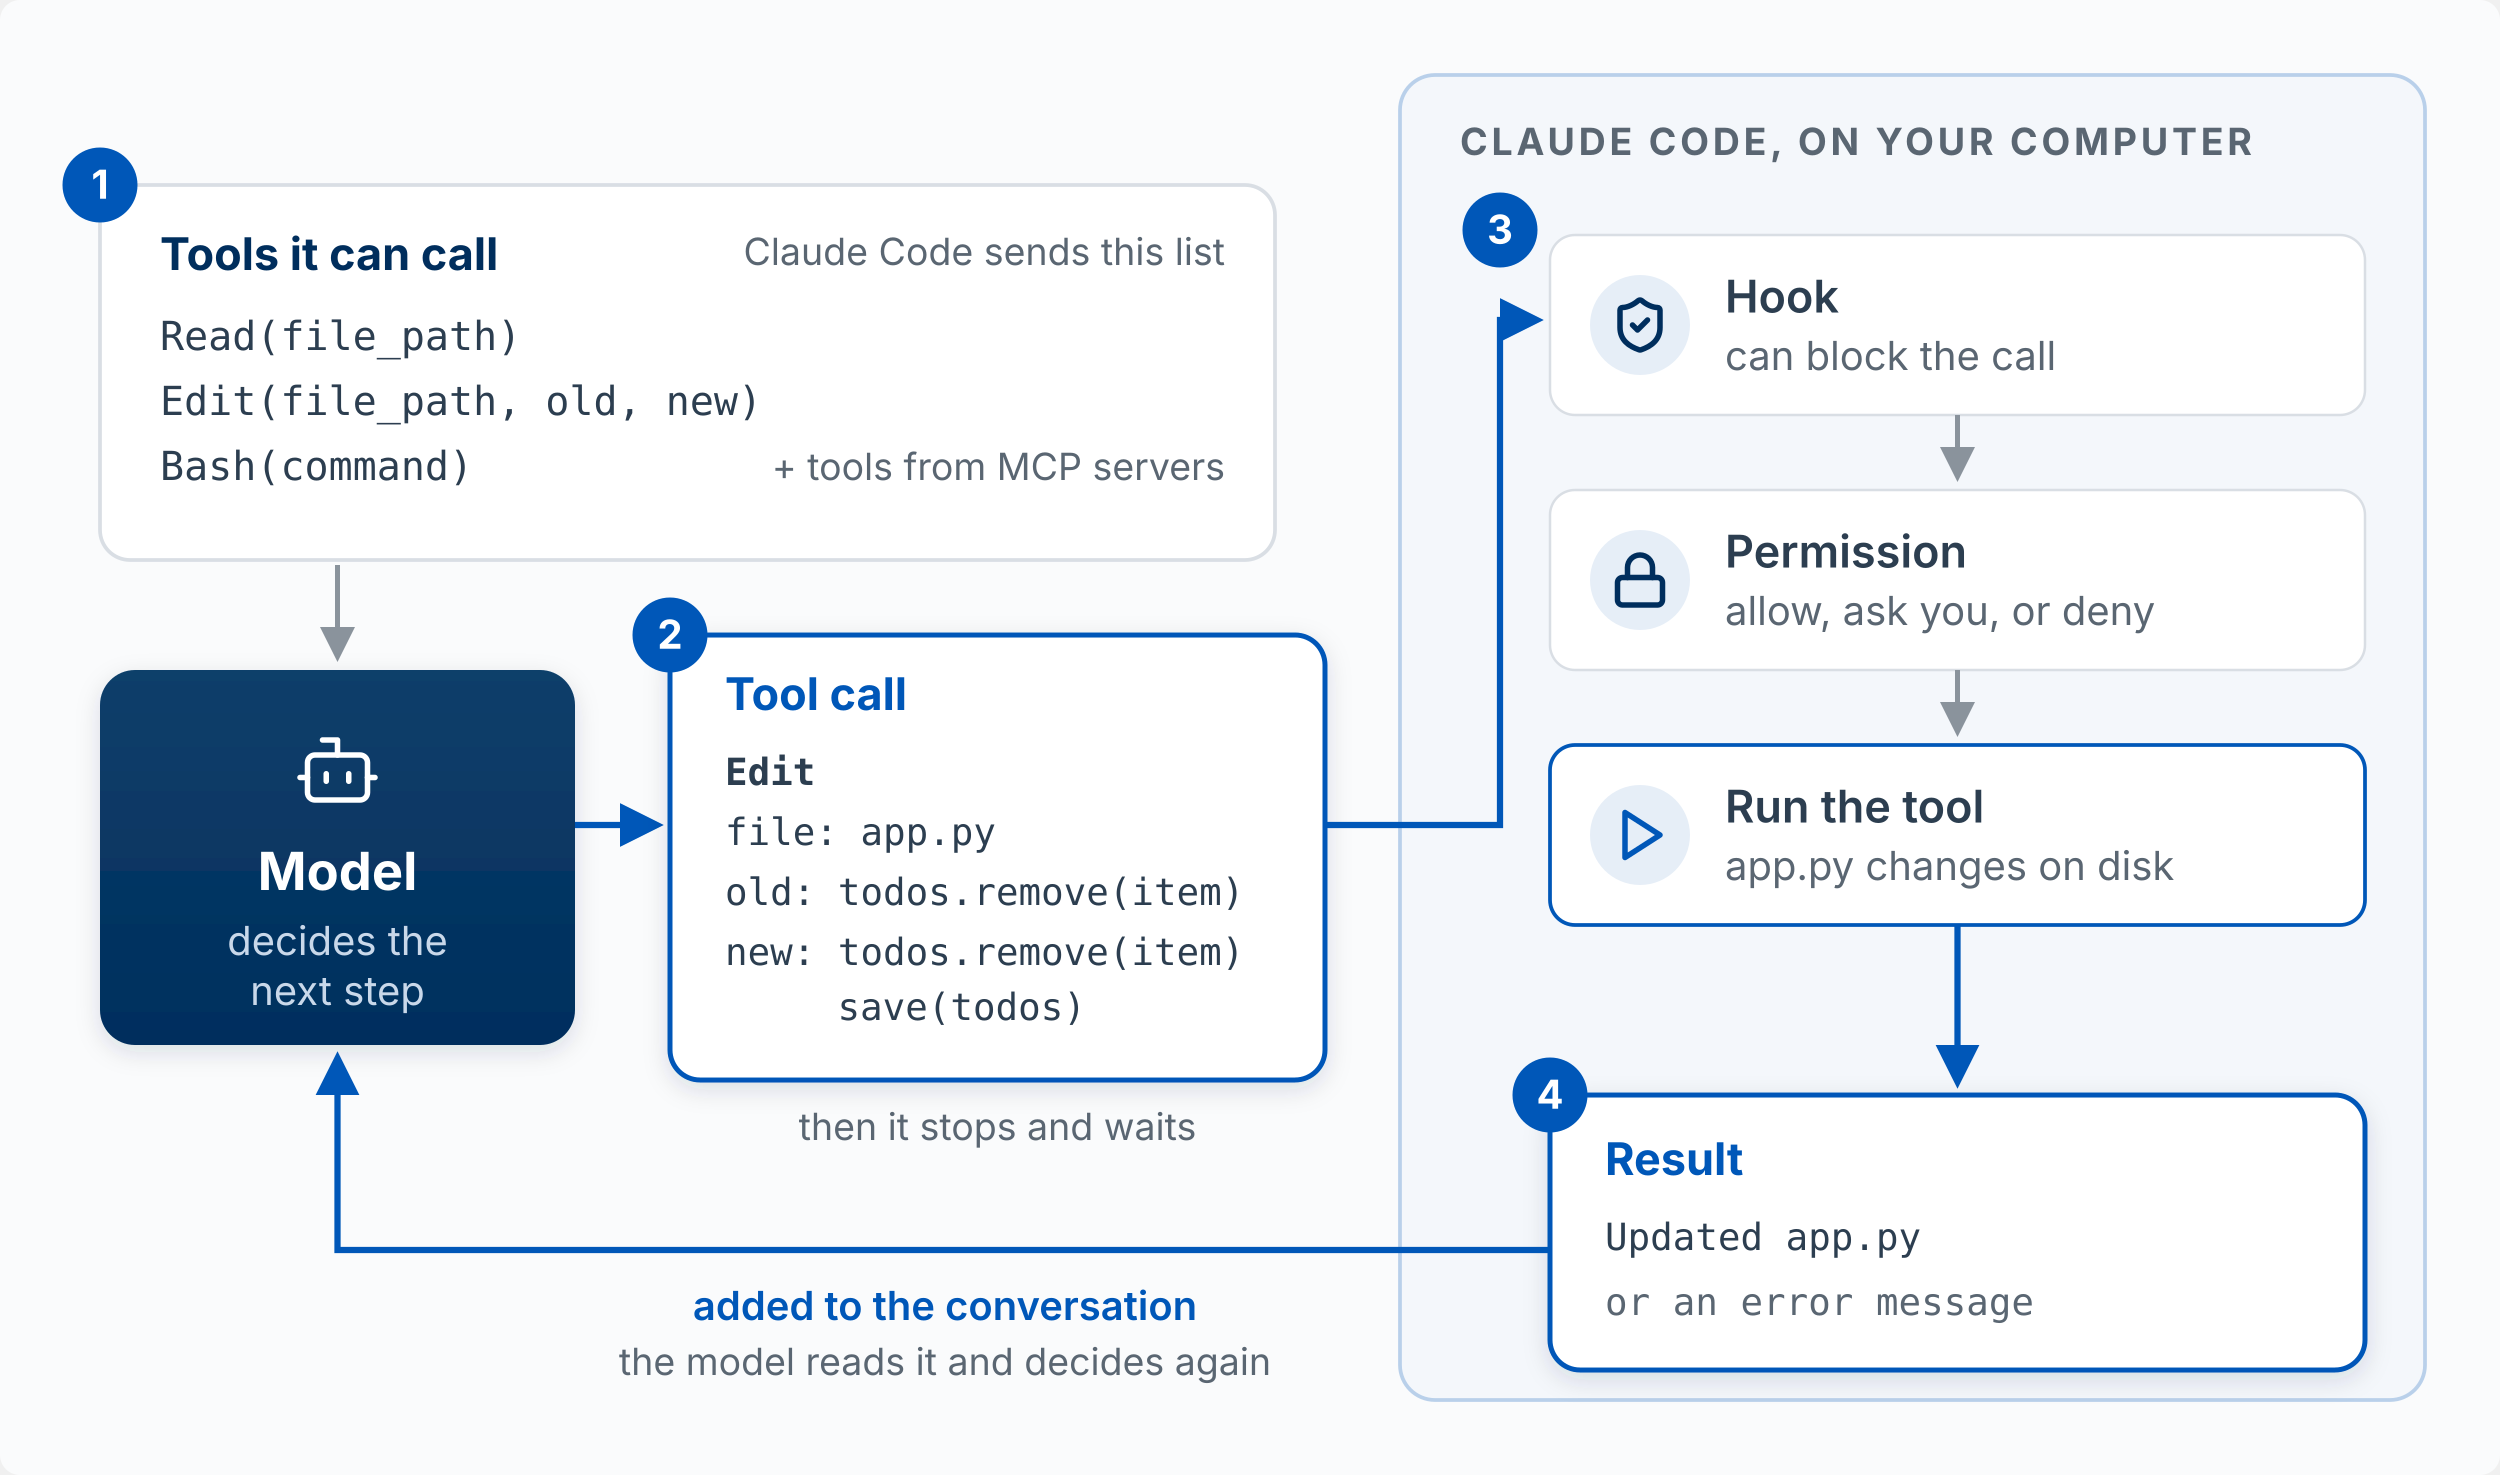
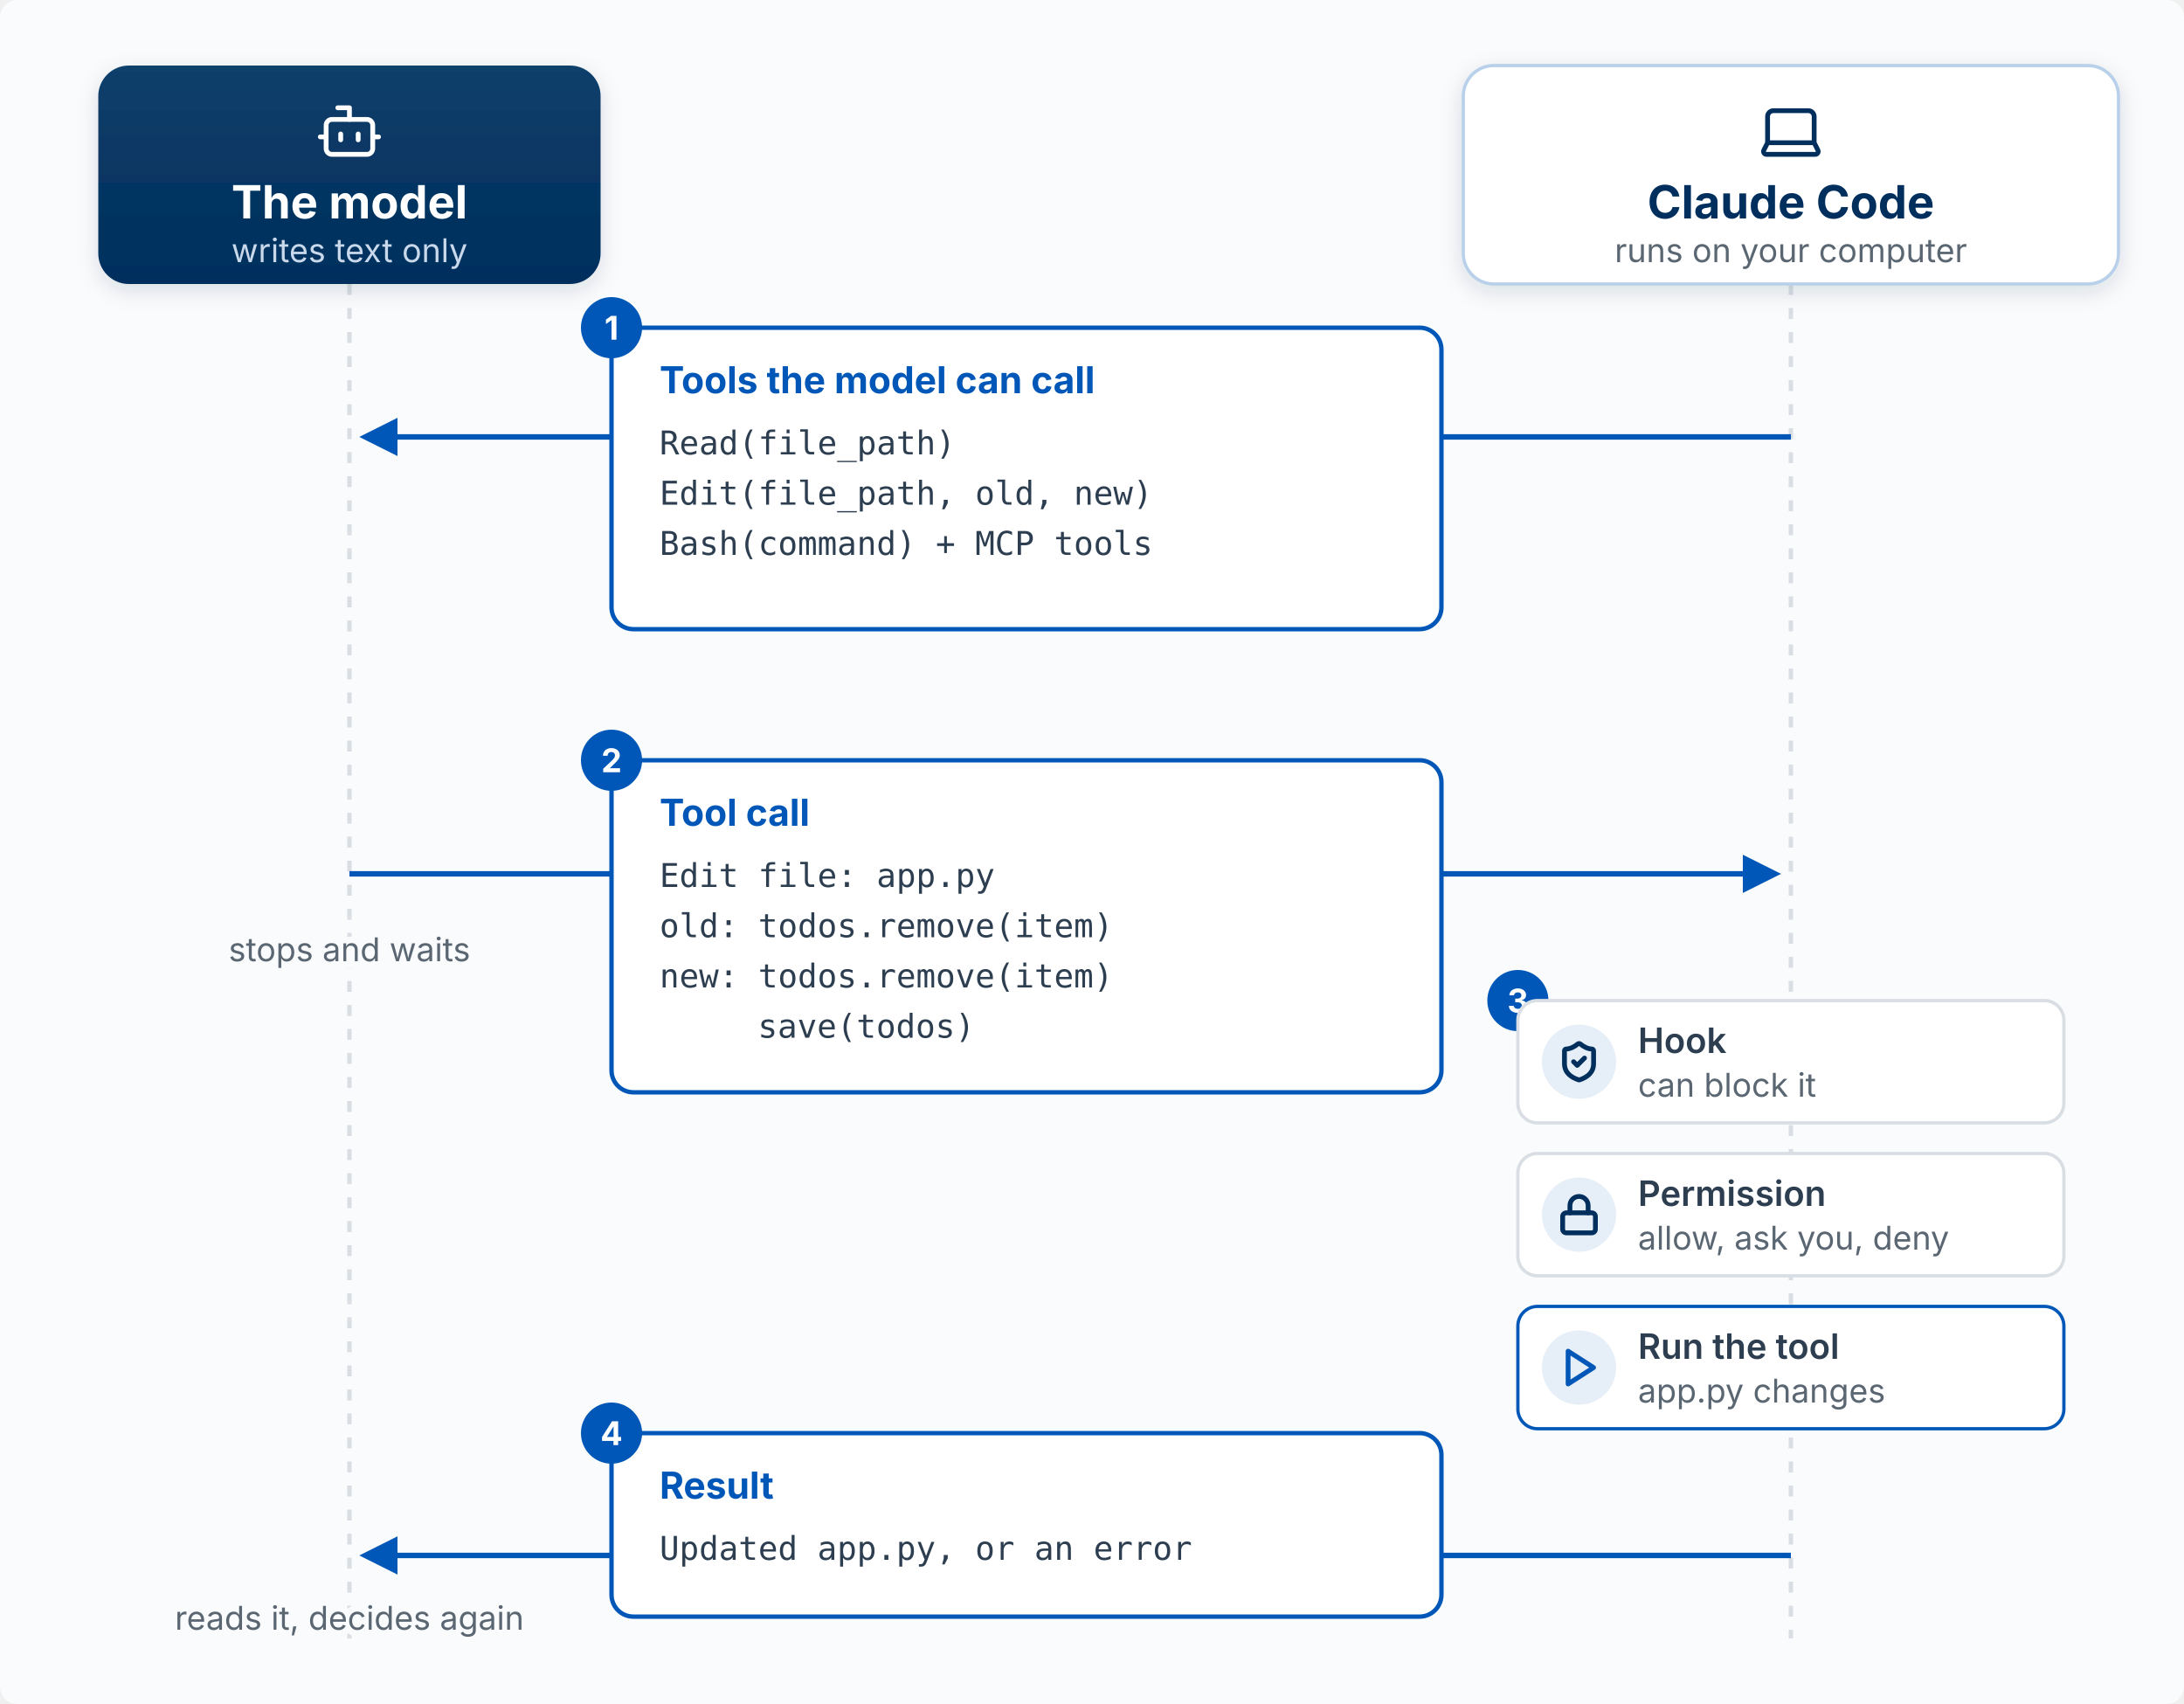
- <svg xmlns="http://www.w3.org/2000/svg" viewBox="0 0 1000 590" role="img" font-family="Inter, 'Helvetica Neue', Helvetica, Arial, sans-serif">
+ <svg xmlns="http://www.w3.org/2000/svg" viewBox="0 0 1000 780" role="img" font-family="Inter, 'Helvetica Neue', Helvetica, Arial, sans-serif">
  <defs>
    <linearGradient id="nav" x1="0" y1="0" x2="0" y2="1">
      <stop offset="0" stop-color="#0E3F6A" />
      <stop offset="1" stop-color="#002E5D" />
    </linearGradient>
    <filter id="sh" x="-10%" y="-10%" width="120%" height="130%">
      <feDropShadow dx="0" dy="3" stdDeviation="5" flood-color="#0A2E4D" flood-opacity="0.13" />
    </filter>
    <marker id="aB" viewBox="0 0 10 10" refX="8" refY="5" markerWidth="7" markerHeight="7" orient="auto">
      <path d="M0,0 L10,5 L0,10 z" fill="#0057B8" />
    </marker>
    <marker id="aG" viewBox="0 0 10 10" refX="8" refY="5" markerWidth="7" markerHeight="7" orient="auto">
      <path d="M0,0 L10,5 L0,10 z" fill="#8A939C" />
    </marker>
  </defs>
-   <rect width="1000" height="590" rx="8" fill="#FAFBFC" />
-   <rect x="560" y="30" width="410" height="530" rx="14" fill="#F4F7FB" stroke="#B9D0EA" stroke-width="1.5" />
-   <text x="584" y="62" font-size="15" font-weight="700" letter-spacing="1.5" fill="#5A6672">CLAUDE CODE, ON YOUR COMPUTER</text>
-   <rect x="40" y="74" width="470" height="150" rx="12" fill="#FFFFFF" stroke="#D9DEE4" stroke-width="1.5" />
-   <circle cx="40" cy="74" r="15" fill="#0057B8" />
-   <text x="40" y="79.5" text-anchor="middle" font-size="16" font-weight="700" fill="#FFFFFF">1</text>
-   <text x="64" y="108" font-size="18" font-weight="700" fill="#002E5D">Tools it can call</text>
-   <text x="490" y="106" text-anchor="end" font-size="15" fill="#5A6672">Claude Code sends this list</text>
-   <g font-family="Menlo, Consolas, 'DejaVu Sans Mono', monospace" font-size="16" fill="#2C3E50">
-     <text x="64" y="140">Read(file_path)</text>
-     <text x="64" y="166">Edit(file_path, old, new)</text>
-     <text x="64" y="192">Bash(command)</text>
-   </g>
-   <text x="490" y="192" text-anchor="end" font-size="15" fill="#5A6672">+ tools from MCP servers</text>
-   <path d="M135,226 L135,262" stroke="#8A939C" stroke-width="2" fill="none" marker-end="url(#aG)" />
-   <rect x="40" y="268" width="190" height="150" rx="14" fill="url(#nav)" filter="url(#sh)" />
-   <g transform="translate(117,290) scale(1.5)" fill="none" stroke="#FFFFFF" stroke-width="1.47" stroke-linecap="round" stroke-linejoin="round">
+   <rect width="1000" height="780" rx="8" fill="#FAFBFC" />
+   <line x1="160" y1="130" x2="160" y2="750" stroke="#D9DEE4" stroke-width="2" stroke-dasharray="5 6" />
+   <line x1="820" y1="130" x2="820" y2="750" stroke="#D9DEE4" stroke-width="2" stroke-dasharray="5 6" />
+   <rect x="45" y="30" width="230" height="100" rx="14" fill="url(#nav)" filter="url(#sh)" />
+   <g transform="translate(144,44) scale(1.333)" fill="none" stroke="#FFFFFF" stroke-width="1.65" stroke-linecap="round" stroke-linejoin="round">
    <path d="M12 8V4H8" />
    <rect width="16" height="12" x="4" y="8" rx="2" />
    <path d="M2 14h2" />
    <path d="M20 14h2" />
    <path d="M15 13v2" />
    <path d="M9 13v2" />
  </g>
-   <text x="135" y="356" text-anchor="middle" font-size="21" font-weight="700" fill="#FFFFFF">Model</text>
-   <text x="135" y="382" text-anchor="middle" font-size="16" fill="#C9D8EA">decides the</text>
-   <text x="135" y="402" text-anchor="middle" font-size="16" fill="#C9D8EA">next step</text>
-   <path d="M230,330 L262,330" stroke="#0057B8" stroke-width="2.5" fill="none" marker-end="url(#aB)" />
-   <rect x="268" y="254" width="262" height="178" rx="12" fill="#FFFFFF" stroke="#0057B8" stroke-width="2" filter="url(#sh)" />
-   <circle cx="268" cy="254" r="15" fill="#0057B8" />
-   <text x="268" y="259.5" text-anchor="middle" font-size="16" font-weight="700" fill="#FFFFFF">2</text>
-   <text x="290" y="284" font-size="18" font-weight="700" fill="#0057B8">Tool call</text>
-   <g font-family="Menlo, Consolas, 'DejaVu Sans Mono', monospace" font-size="15" fill="#2C3E50">
-     <text x="290" y="314" font-weight="700">Edit</text>
-     <text x="290" y="338">file: app.py</text>
-     <text x="290" y="362">old: todos.remove(item)</text>
-     <text x="290" y="386">new: todos.remove(item)</text>
-     <text x="335" y="408">save(todos)</text>
+   <text x="160" y="100" text-anchor="middle" font-size="21" font-weight="700" fill="#FFFFFF">The model</text>
+   <text x="160" y="120" text-anchor="middle" font-size="15" fill="#C9D8EA">writes text only</text>
+   <rect x="670" y="30" width="300" height="100" rx="14" fill="#FFFFFF" stroke="#B9D0EA" stroke-width="1.5" filter="url(#sh)" />
+   <g transform="translate(804,44) scale(1.333)" fill="none" stroke="#002E5D" stroke-width="1.65" stroke-linecap="round" stroke-linejoin="round">
+     <path d="M20 16V7a2 2 0 0 0-2-2H6a2 2 0 0 0-2 2v9m16 0H4m16 0 1.28 2.55a1 1 0 0 1-.9 1.45H3.62a1 1 0 0 1-.9-1.45L4 16" />
  </g>
-   <text x="399" y="456" text-anchor="middle" font-size="15" fill="#5A6672">then it stops and waits</text>
-   <path d="M530,330 L600,330 L600,128 L614,128" stroke="#0057B8" stroke-width="2.5" fill="none" marker-end="url(#aB)" />
-   <circle cx="600" cy="92" r="15" fill="#0057B8" />
-   <text x="600" y="97.5" text-anchor="middle" font-size="16" font-weight="700" fill="#FFFFFF">3</text>
-   <g>
-     <rect x="620" y="94" width="326" height="72" rx="10" fill="#FFFFFF" stroke="#D9DEE4" />
-     <circle cx="656" cy="130" r="20" fill="#E6EEF7" />
-     <g transform="translate(644,118) scale(1)" fill="none" stroke="#002E5D" stroke-width="2.2" stroke-linecap="round" stroke-linejoin="round">
-       <path d="M20 13c0 5-3.5 7.5-7.66 8.95a1 1 0 0 1-.67-.01C7.5 20.5 4 18 4 13V6a1 1 0 0 1 1-1c2 0 4.5-1.2 6.24-2.72a1.17 1.17 0 0 1 1.52 0C14.51 3.81 17 5 19 5a1 1 0 0 1 1 1z" />
-       <path d="m9 12 2 2 4-4" />
-     </g>
-     <text x="690" y="125" font-size="18" font-weight="600" fill="#2C3E50">Hook</text>
-     <text x="690" y="148" font-size="16" fill="#5A6672">can block the call</text>
-     <path d="M783,166 L783,190" stroke="#8A939C" stroke-width="2" fill="none" marker-end="url(#aG)" />
-     <rect x="620" y="196" width="326" height="72" rx="10" fill="#FFFFFF" stroke="#D9DEE4" />
-     <circle cx="656" cy="232" r="20" fill="#E6EEF7" />
-     <g transform="translate(644,220) scale(1)" fill="none" stroke="#002E5D" stroke-width="2.2" stroke-linecap="round" stroke-linejoin="round">
-       <rect width="18" height="11" x="3" y="11" rx="2" ry="2" />
-       <path d="M7 11V7a5 5 0 0 1 10 0v4" />
-     </g>
-     <text x="690" y="227" font-size="18" font-weight="600" fill="#2C3E50">Permission</text>
-     <text x="690" y="250" font-size="16" fill="#5A6672">allow, ask you, or deny</text>
-     <path d="M783,268 L783,292" stroke="#8A939C" stroke-width="2" fill="none" marker-end="url(#aG)" />
-     <rect x="620" y="298" width="326" height="72" rx="10" fill="#FFFFFF" stroke="#0057B8" stroke-width="1.5" />
-     <circle cx="656" cy="334" r="20" fill="#E6EEF7" />
-     <g transform="translate(644,322) scale(1)" fill="none" stroke="#0057B8" stroke-width="2.2" stroke-linecap="round" stroke-linejoin="round">
-       <polygon points="6 3 20 12 6 21 6 3" />
-     </g>
-     <text x="690" y="329" font-size="18" font-weight="600" fill="#2C3E50">Run the tool</text>
-     <text x="690" y="352" font-size="16" fill="#5A6672">app.py changes on disk</text>
+   <text x="820" y="100" text-anchor="middle" font-size="21" font-weight="700" fill="#002E5D">Claude Code</text>
+   <text x="820" y="120" text-anchor="middle" font-size="15" fill="#5A6672">runs on your computer</text>
+   <path d="M820,200 L168,200" stroke="#0057B8" stroke-width="2.5" fill="none" marker-end="url(#aB)" />
+   <rect x="280" y="150" width="380" height="138" rx="10" fill="#FFFFFF" stroke="#0057B8" stroke-width="2" />
+   <circle cx="280" cy="150" r="14" fill="#0057B8" />
+   <text x="280" y="155.5" text-anchor="middle" font-size="15" font-weight="700" fill="#FFFFFF">1</text>
+   <text x="302" y="180" font-size="17" font-weight="700" fill="#0057B8">Tools the model can call</text>
+   <text x="302" y="208" font-family="Menlo, Consolas, 'DejaVu Sans Mono', monospace" font-size="15" fill="#2C3E50">Read(file_path)</text>
+   <text x="302" y="231" font-family="Menlo, Consolas, 'DejaVu Sans Mono', monospace" font-size="15" fill="#2C3E50">Edit(file_path, old, new)</text>
+   <text x="302" y="254" font-family="Menlo, Consolas, 'DejaVu Sans Mono', monospace" font-size="15" fill="#2C3E50">Bash(command)   + MCP tools</text>
+   <path d="M160,400 L812,400" stroke="#0057B8" stroke-width="2.5" fill="none" marker-end="url(#aB)" />
+   <rect x="280" y="348" width="380" height="152" rx="10" fill="#FFFFFF" stroke="#0057B8" stroke-width="2" />
+   <circle cx="280" cy="348" r="14" fill="#0057B8" />
+   <text x="280" y="353.5" text-anchor="middle" font-size="15" font-weight="700" fill="#FFFFFF">2</text>
+   <text x="302" y="378" font-size="17" font-weight="700" fill="#0057B8">Tool call</text>
+   <text x="302" y="406" font-family="Menlo, Consolas, 'DejaVu Sans Mono', monospace" font-size="15" fill="#2C3E50">Edit  file: app.py</text>
+   <text x="302" y="429" font-family="Menlo, Consolas, 'DejaVu Sans Mono', monospace" font-size="15" fill="#2C3E50">old: todos.remove(item)</text>
+   <text x="302" y="452" font-family="Menlo, Consolas, 'DejaVu Sans Mono', monospace" font-size="15" fill="#2C3E50">new: todos.remove(item)</text>
+   <text x="347" y="475" font-family="Menlo, Consolas, 'DejaVu Sans Mono', monospace" font-size="15" fill="#2C3E50">save(todos)</text>
+   <text x="160" y="440" text-anchor="middle" font-size="15" fill="#5A6672" paint-order="stroke" stroke="#FAFBFC" stroke-width="6">stops and waits</text>
+   <circle cx="695" cy="458" r="14" fill="#0057B8" />
+   <text x="695" y="463.5" text-anchor="middle" font-size="15" font-weight="700" fill="#FFFFFF">3</text>
+   <rect x="695" y="458" width="250" height="56" rx="9" fill="#FFFFFF" stroke="#D9DEE4" stroke-width="1.5" />
+   <circle cx="723" cy="486" r="17" fill="#E6EEF7" />
+   <g transform="translate(713,476) scale(0.8333)" fill="none" stroke="#002E5D" stroke-width="2.64" stroke-linecap="round" stroke-linejoin="round">
+     <path d="M20 13c0 5-3.5 7.5-7.66 8.95a1 1 0 0 1-.67-.01C7.5 20.5 4 18 4 13V6a1 1 0 0 1 1-1c2 0 4.5-1.2 6.24-2.72a1.17 1.17 0 0 1 1.52 0C14.51 3.81 17 5 19 5a1 1 0 0 1 1 1z" />
+     <path d="m9 12 2 2 4-4" />
  </g>
-   <path d="M783,370 L783,432" stroke="#0057B8" stroke-width="2.5" fill="none" marker-end="url(#aB)" />
-   <rect x="620" y="438" width="326" height="110" rx="12" fill="#FFFFFF" stroke="#0057B8" stroke-width="2" filter="url(#sh)" />
-   <circle cx="620" cy="438" r="15" fill="#0057B8" />
-   <text x="620" y="443.5" text-anchor="middle" font-size="16" font-weight="700" fill="#FFFFFF">4</text>
-   <text x="642" y="470" font-size="18" font-weight="700" fill="#0057B8">Result</text>
-   <g font-family="Menlo, Consolas, 'DejaVu Sans Mono', monospace" font-size="15" fill="#2C3E50">
-     <text x="642" y="500">Updated app.py</text>
-     <text x="642" y="526" fill="#5A6672">or an error message</text>
+   <text x="750" y="482" font-size="16" font-weight="600" fill="#2C3E50">Hook</text>
+   <text x="750" y="502" font-size="15" fill="#5A6672">can block it</text>
+   <rect x="695" y="528" width="250" height="56" rx="9" fill="#FFFFFF" stroke="#D9DEE4" stroke-width="1.5" />
+   <circle cx="723" cy="556" r="17" fill="#E6EEF7" />
+   <g transform="translate(713,546) scale(0.8333)" fill="none" stroke="#002E5D" stroke-width="2.64" stroke-linecap="round" stroke-linejoin="round">
+     <rect width="18" height="11" x="3" y="11" rx="2" ry="2" />
+     <path d="M7 11V7a5 5 0 0 1 10 0v4" />
  </g>
-   <path d="M620,500 L135,500 L135,424" stroke="#0057B8" stroke-width="2.5" fill="none" marker-end="url(#aB)" />
-   <text x="378" y="528" text-anchor="middle" font-size="16" font-weight="600" fill="#0057B8" paint-order="stroke" stroke="#FAFBFC" stroke-width="6">added to the conversation</text>
-   <text x="378" y="550" text-anchor="middle" font-size="15" fill="#5A6672">the model reads it and decides again</text>
+   <text x="750" y="552" font-size="16" font-weight="600" fill="#2C3E50">Permission</text>
+   <text x="750" y="572" font-size="15" fill="#5A6672">allow, ask you, deny</text>
+   <rect x="695" y="598" width="250" height="56" rx="9" fill="#FFFFFF" stroke="#0057B8" stroke-width="1.5" />
+   <circle cx="723" cy="626" r="17" fill="#E6EEF7" />
+   <g transform="translate(713,616) scale(0.8333)" fill="none" stroke="#0057B8" stroke-width="2.64" stroke-linecap="round" stroke-linejoin="round">
+     <polygon points="6 3 20 12 6 21 6 3" />
+   </g>
+   <text x="750" y="622" font-size="16" font-weight="600" fill="#2C3E50">Run the tool</text>
+   <text x="750" y="642" font-size="15" fill="#5A6672">app.py changes</text>
+   <path d="M820,712 L168,712" stroke="#0057B8" stroke-width="2.5" fill="none" marker-end="url(#aB)" />
+   <rect x="280" y="656" width="380" height="84" rx="10" fill="#FFFFFF" stroke="#0057B8" stroke-width="2" />
+   <circle cx="280" cy="656" r="14" fill="#0057B8" />
+   <text x="280" y="661.5" text-anchor="middle" font-size="15" font-weight="700" fill="#FFFFFF">4</text>
+   <text x="302" y="686" font-size="17" font-weight="700" fill="#0057B8">Result</text>
+   <text x="302" y="714" font-family="Menlo, Consolas, 'DejaVu Sans Mono', monospace" font-size="15" fill="#2C3E50">Updated app.py, or an error</text>
+   <text x="160" y="746" text-anchor="middle" font-size="15" fill="#5A6672" paint-order="stroke" stroke="#FAFBFC" stroke-width="6">reads it, decides again</text>
</svg>
